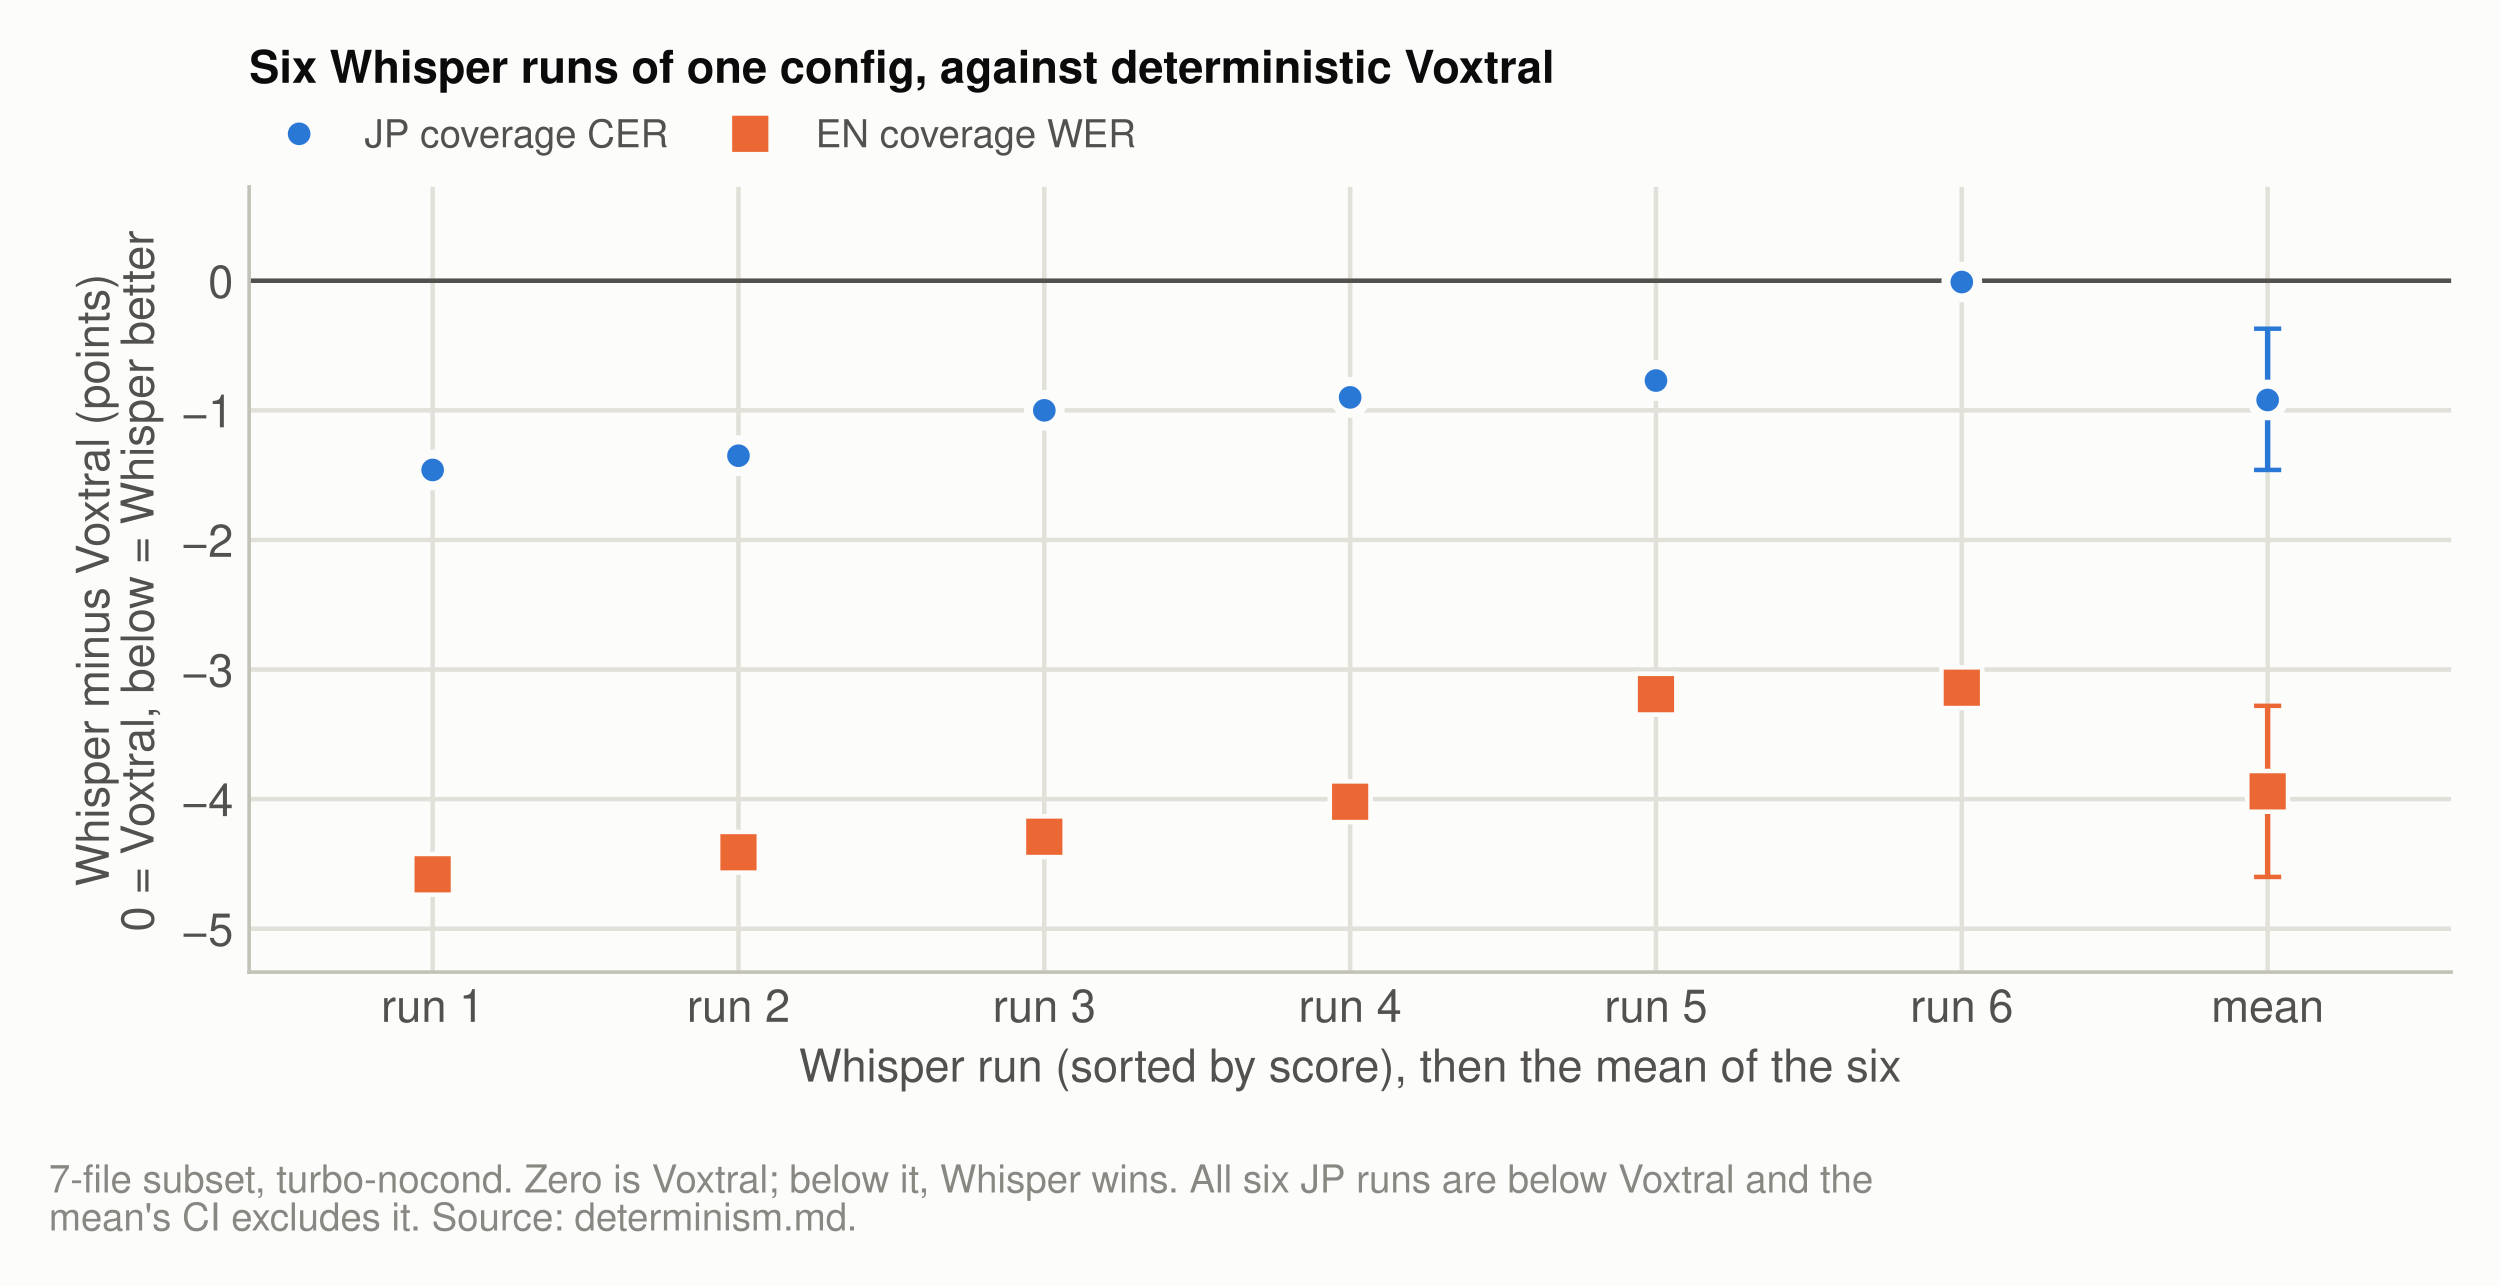
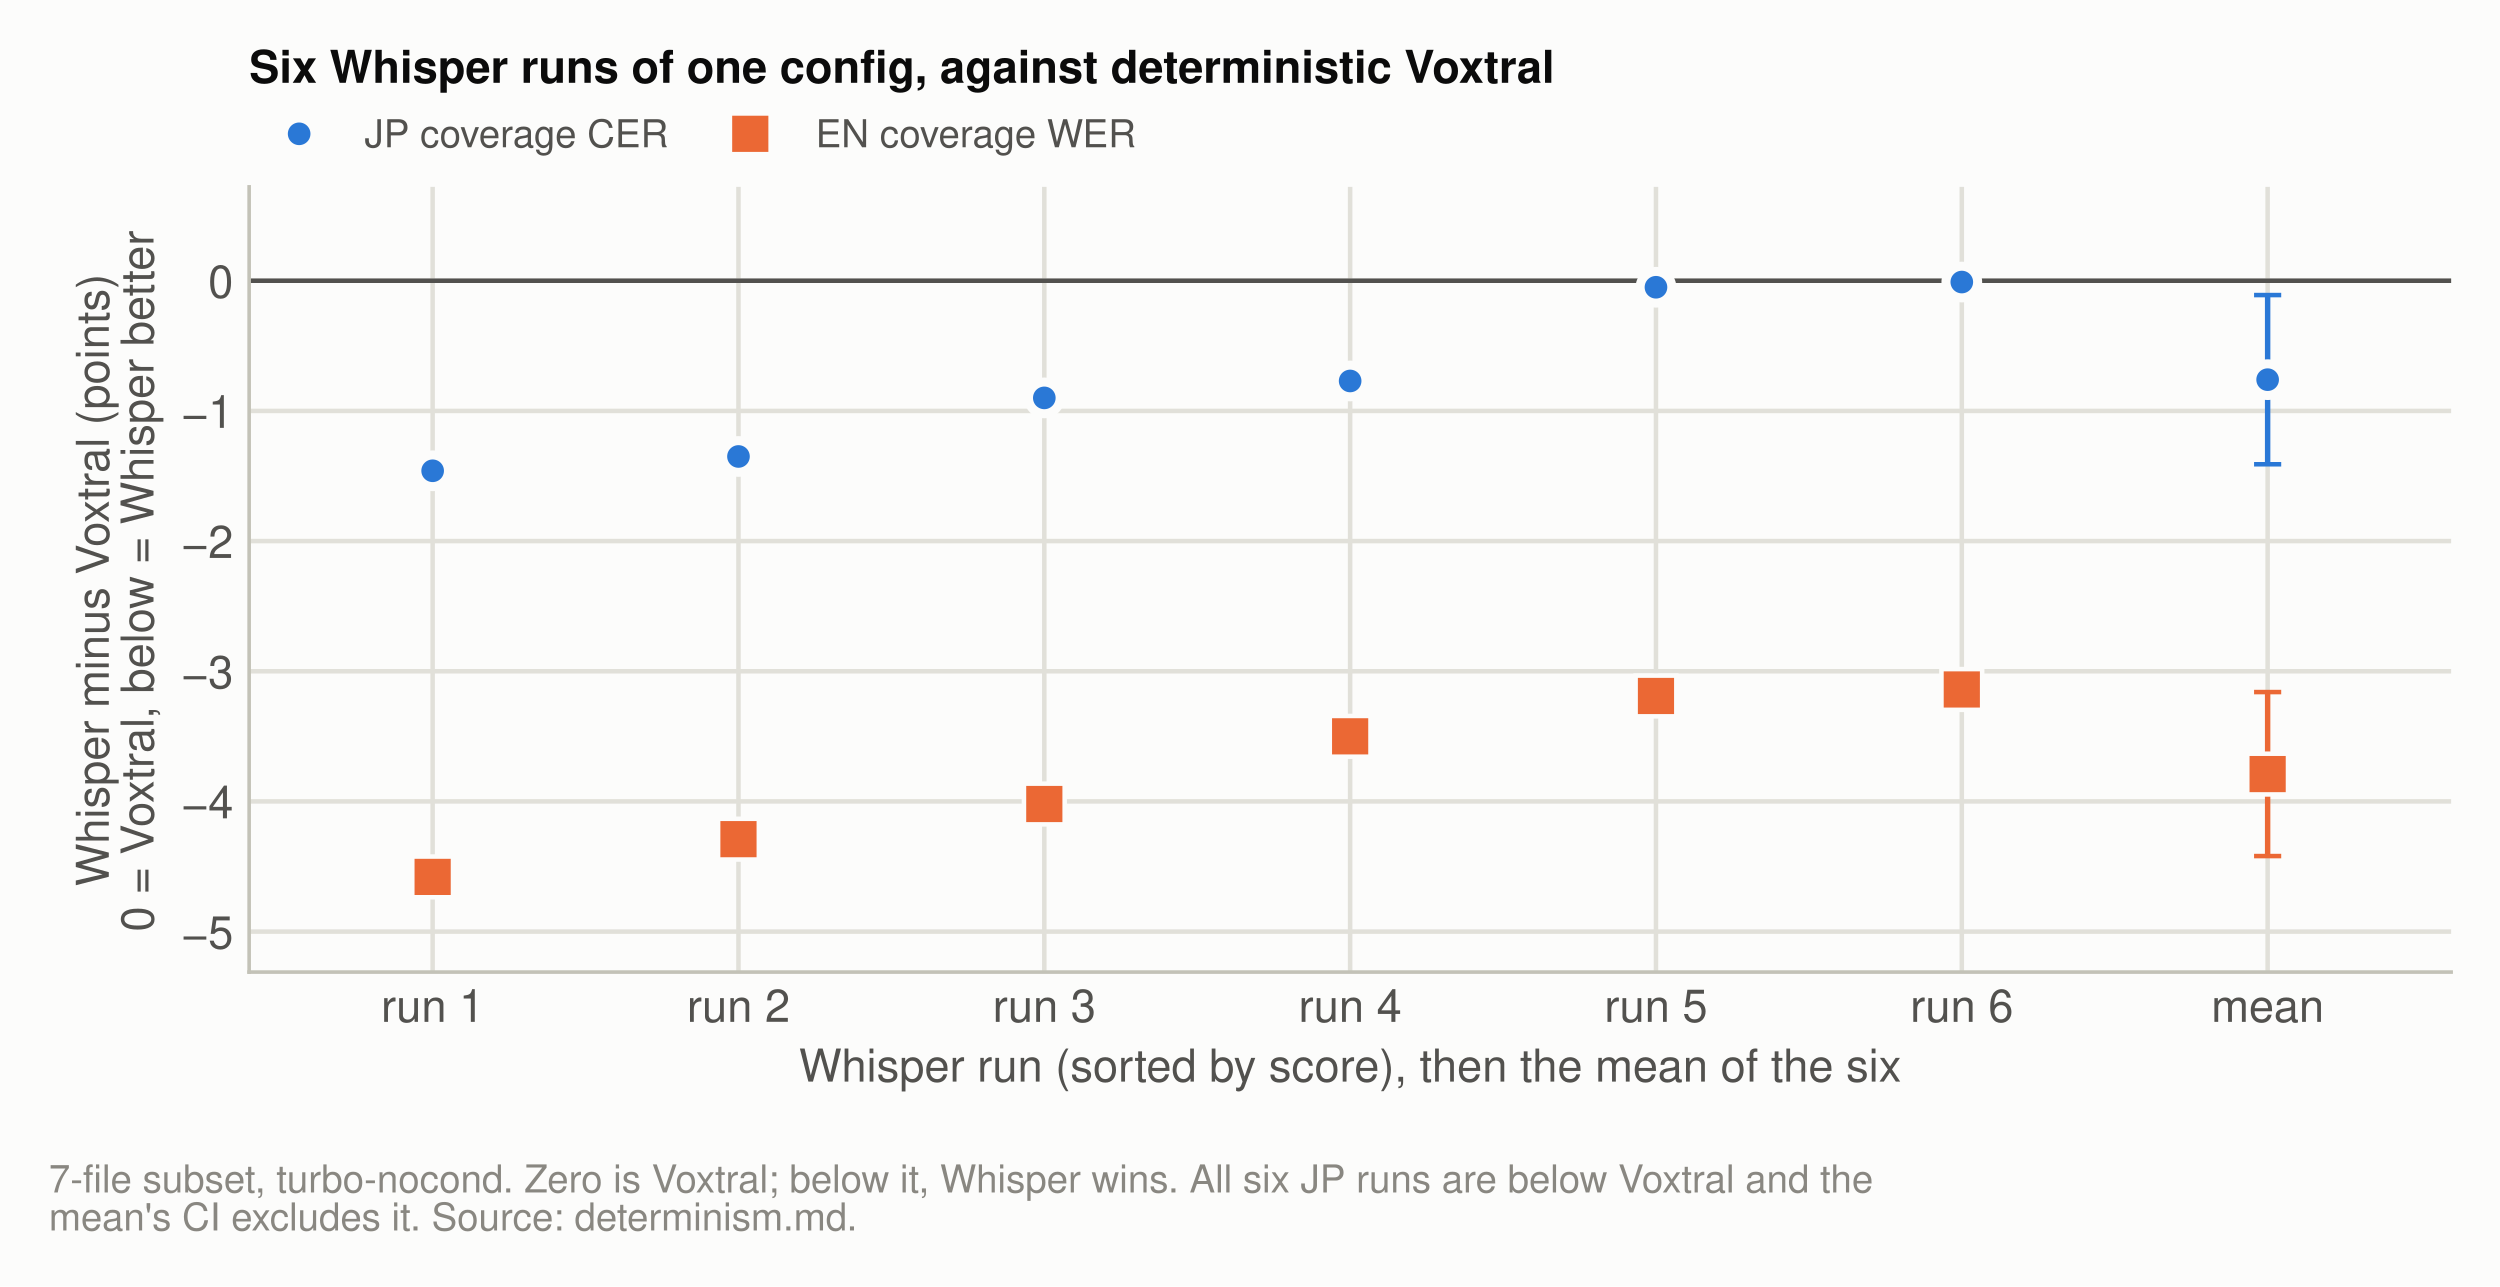
<svg xmlns="http://www.w3.org/2000/svg" xmlns:xlink="http://www.w3.org/1999/xlink" width="552.528pt" height="284.312pt" viewBox="0 0 552.528 284.312" version="1.1">
  <defs>
    <style type="text/css">*{stroke-linejoin: round; stroke-linecap: butt}</style>
  </defs>
  <g id="figure_1">
    <g id="patch_1">
      <path d="M 0 284.312  L 552.528 284.312  L 552.528 -0  L 0 -0  z " style="fill: #fcfcfb" />
    </g>
    <g id="axes_1">
      <g id="patch_2">
        <path d="M 55.064 214.841  L 541.728 214.841  L 541.728 41.3  L 55.064 41.3  z " style="fill: #fcfcfb" />
      </g>
      <g id="matplotlib.axis_1">
        <g id="xtick_1">
          <g id="line2d_1">
            <path d="M 95.619 214.841  L 95.619 41.3  " clip-path="url(#pbdebe14ab3)" style="fill: none; stroke: #e1e0d9; stroke-linecap: round" />
          </g>
          <g id="line2d_2" />
          <g id="text_1">
            <text style="font-size: 10px; font-family: 'Helvetica', 'Arial', 'DejaVu Sans'; text-anchor: middle; fill: #52514e" x="95.619" y="225.841" transform="rotate(-0 95.61906 225.8408)">run 1</text>
          </g>
        </g>
        <g id="xtick_2">
          <g id="line2d_3">
            <path d="M 163.211 214.841  L 163.211 41.3  " clip-path="url(#pbdebe14ab3)" style="fill: none; stroke: #e1e0d9; stroke-linecap: round" />
          </g>
          <g id="line2d_4" />
          <g id="text_2">
            <text style="font-size: 10px; font-family: 'Helvetica', 'Arial', 'DejaVu Sans'; text-anchor: middle; fill: #52514e" x="163.211" y="225.841" transform="rotate(-0 163.2113 225.8408)">run 2</text>
          </g>
        </g>
        <g id="xtick_3">
          <g id="line2d_5">
            <path d="M 230.804 214.841  L 230.804 41.3  " clip-path="url(#pbdebe14ab3)" style="fill: none; stroke: #e1e0d9; stroke-linecap: round" />
          </g>
          <g id="line2d_6" />
          <g id="text_3">
            <text style="font-size: 10px; font-family: 'Helvetica', 'Arial', 'DejaVu Sans'; text-anchor: middle; fill: #52514e" x="230.804" y="225.841" transform="rotate(-0 230.8036 225.8408)">run 3</text>
          </g>
        </g>
        <g id="xtick_4">
          <g id="line2d_7">
            <path d="M 298.396 214.841  L 298.396 41.3  " clip-path="url(#pbdebe14ab3)" style="fill: none; stroke: #e1e0d9; stroke-linecap: round" />
          </g>
          <g id="line2d_8" />
          <g id="text_4">
            <text style="font-size: 10px; font-family: 'Helvetica', 'Arial', 'DejaVu Sans'; text-anchor: middle; fill: #52514e" x="298.396" y="225.841" transform="rotate(-0 298.3959 225.8408)">run 4</text>
          </g>
        </g>
        <g id="xtick_5">
          <g id="line2d_9">
            <path d="M 365.988 214.841  L 365.988 41.3  " clip-path="url(#pbdebe14ab3)" style="fill: none; stroke: #e1e0d9; stroke-linecap: round" />
          </g>
          <g id="line2d_10" />
          <g id="text_5">
            <text style="font-size: 10px; font-family: 'Helvetica', 'Arial', 'DejaVu Sans'; text-anchor: middle; fill: #52514e" x="365.988" y="225.841" transform="rotate(-0 365.9881 225.8408)">run 5</text>
          </g>
        </g>
        <g id="xtick_6">
          <g id="line2d_11">
            <path d="M 433.58 214.841  L 433.58 41.3  " clip-path="url(#pbdebe14ab3)" style="fill: none; stroke: #e1e0d9; stroke-linecap: round" />
          </g>
          <g id="line2d_12" />
          <g id="text_6">
            <text style="font-size: 10px; font-family: 'Helvetica', 'Arial', 'DejaVu Sans'; text-anchor: middle; fill: #52514e" x="433.58" y="225.841" transform="rotate(-0 433.5804 225.8408)">run 6</text>
          </g>
        </g>
        <g id="xtick_7">
          <g id="line2d_13">
            <path d="M 501.173 214.841  L 501.173 41.3  " clip-path="url(#pbdebe14ab3)" style="fill: none; stroke: #e1e0d9; stroke-linecap: round" />
          </g>
          <g id="line2d_14" />
          <g id="text_7">
            <text style="font-size: 10px; font-family: 'Helvetica', 'Arial', 'DejaVu Sans'; text-anchor: middle; fill: #52514e" x="501.173" y="225.841" transform="rotate(-0 501.1726 225.8408)">mean</text>
          </g>
        </g>
        <g id="text_8">
          <text style="font-size: 10px; font-family: 'Helvetica', 'Arial', 'DejaVu Sans'; text-anchor: middle; fill: #52514e" x="298.396" y="239.04" transform="rotate(-0 298.3959 239.04)">Whisper run (sorted by score), then the mean of the six</text>
        </g>
      </g>
      <g id="matplotlib.axis_2">
        <g id="ytick_1">
          <g id="line2d_15">
-             <path d="M 55.064 205.263  L 541.728 205.263  " clip-path="url(#pbdebe14ab3)" style="fill: none; stroke: #e1e0d9; stroke-linecap: round" />
+             <path d="M 55.064 205.888  L 541.728 205.888  " clip-path="url(#pbdebe14ab3)" style="fill: none; stroke: #e1e0d9; stroke-linecap: round" />
          </g>
          <g id="line2d_16" />
          <g id="text_9">
-             <text style="font-size: 10px; font-family: 'Helvetica', 'Arial', 'DejaVu Sans'; text-anchor: end; fill: #52514e" x="51.564" y="209.013" transform="rotate(-0 51.5637 209.0126)">−5</text>
+             <text style="font-size: 10px; font-family: 'Helvetica', 'Arial', 'DejaVu Sans'; text-anchor: end; fill: #52514e" x="51.564" y="209.638" transform="rotate(-0 51.5637 209.6381)">−5</text>
          </g>
        </g>
        <g id="ytick_2">
          <g id="line2d_17">
-             <path d="M 55.064 176.62  L 541.728 176.62  " clip-path="url(#pbdebe14ab3)" style="fill: none; stroke: #e1e0d9; stroke-linecap: round" />
+             <path d="M 55.064 177.12  L 541.728 177.12  " clip-path="url(#pbdebe14ab3)" style="fill: none; stroke: #e1e0d9; stroke-linecap: round" />
          </g>
          <g id="line2d_18" />
          <g id="text_10">
-             <text style="font-size: 10px; font-family: 'Helvetica', 'Arial', 'DejaVu Sans'; text-anchor: end; fill: #52514e" x="51.564" y="180.37" transform="rotate(-0 51.5637 180.3699)">−4</text>
+             <text style="font-size: 10px; font-family: 'Helvetica', 'Arial', 'DejaVu Sans'; text-anchor: end; fill: #52514e" x="51.564" y="180.87" transform="rotate(-0 51.5637 180.87)">−4</text>
          </g>
        </g>
        <g id="ytick_3">
          <g id="line2d_19">
-             <path d="M 55.064 147.977  L 541.728 147.977  " clip-path="url(#pbdebe14ab3)" style="fill: none; stroke: #e1e0d9; stroke-linecap: round" />
+             <path d="M 55.064 148.352  L 541.728 148.352  " clip-path="url(#pbdebe14ab3)" style="fill: none; stroke: #e1e0d9; stroke-linecap: round" />
          </g>
          <g id="line2d_20" />
          <g id="text_11">
-             <text style="font-size: 10px; font-family: 'Helvetica', 'Arial', 'DejaVu Sans'; text-anchor: end; fill: #52514e" x="51.564" y="151.727" transform="rotate(-0 51.5637 151.7271)">−3</text>
+             <text style="font-size: 10px; font-family: 'Helvetica', 'Arial', 'DejaVu Sans'; text-anchor: end; fill: #52514e" x="51.564" y="152.102" transform="rotate(-0 51.5637 152.1019)">−3</text>
          </g>
        </g>
        <g id="ytick_4">
          <g id="line2d_21">
-             <path d="M 55.064 119.334  L 541.728 119.334  " clip-path="url(#pbdebe14ab3)" style="fill: none; stroke: #e1e0d9; stroke-linecap: round" />
+             <path d="M 55.064 119.584  L 541.728 119.584  " clip-path="url(#pbdebe14ab3)" style="fill: none; stroke: #e1e0d9; stroke-linecap: round" />
          </g>
          <g id="line2d_22" />
          <g id="text_12">
-             <text style="font-size: 10px; font-family: 'Helvetica', 'Arial', 'DejaVu Sans'; text-anchor: end; fill: #52514e" x="51.564" y="123.084" transform="rotate(-0 51.5637 123.0843)">−2</text>
+             <text style="font-size: 10px; font-family: 'Helvetica', 'Arial', 'DejaVu Sans'; text-anchor: end; fill: #52514e" x="51.564" y="123.334" transform="rotate(-0 51.5637 123.3338)">−2</text>
          </g>
        </g>
        <g id="ytick_5">
          <g id="line2d_23">
-             <path d="M 55.064 90.692  L 541.728 90.692  " clip-path="url(#pbdebe14ab3)" style="fill: none; stroke: #e1e0d9; stroke-linecap: round" />
+             <path d="M 55.064 90.816  L 541.728 90.816  " clip-path="url(#pbdebe14ab3)" style="fill: none; stroke: #e1e0d9; stroke-linecap: round" />
          </g>
          <g id="line2d_24" />
          <g id="text_13">
-             <text style="font-size: 10px; font-family: 'Helvetica', 'Arial', 'DejaVu Sans'; text-anchor: end; fill: #52514e" x="51.564" y="94.442" transform="rotate(-0 51.5637 94.44158)">−1</text>
+             <text style="font-size: 10px; font-family: 'Helvetica', 'Arial', 'DejaVu Sans'; text-anchor: end; fill: #52514e" x="51.564" y="94.566" transform="rotate(-0 51.5637 94.56568)">−1</text>
          </g>
        </g>
        <g id="ytick_6">
          <g id="line2d_25">
-             <path d="M 55.064 62.049  L 541.728 62.049  " clip-path="url(#pbdebe14ab3)" style="fill: none; stroke: #e1e0d9; stroke-linecap: round" />
+             <path d="M 55.064 62.048  L 541.728 62.048  " clip-path="url(#pbdebe14ab3)" style="fill: none; stroke: #e1e0d9; stroke-linecap: round" />
          </g>
          <g id="line2d_26" />
          <g id="text_14">
-             <text style="font-size: 10px; font-family: 'Helvetica', 'Arial', 'DejaVu Sans'; text-anchor: end; fill: #52514e" x="51.564" y="65.799" transform="rotate(-0 51.5637 65.79882)">0</text>
+             <text style="font-size: 10px; font-family: 'Helvetica', 'Arial', 'DejaVu Sans'; text-anchor: end; fill: #52514e" x="51.564" y="65.798" transform="rotate(-0 51.5637 65.79757)">0</text>
          </g>
        </g>
        <g id="text_15">
          <text style="font-size: 10px; font-family: 'Helvetica', 'Arial', 'DejaVu Sans'; fill: #52514e" transform="translate(24.04661 195.8696) rotate(-90)">Whisper minus Voxtral (points)</text>
          <text style="font-size: 10px; font-family: 'Helvetica', 'Arial', 'DejaVu Sans'; fill: #52514e" transform="translate(33.92884 205.8868) rotate(-90)">0 = Voxtral, below = Whisper better</text>
        </g>
      </g>
      <g id="line2d_27">
-         <path d="M 55.064 62.049  L 541.728 62.049  " clip-path="url(#pbdebe14ab3)" style="fill: none; stroke: #52514e; stroke-linecap: round" />
+         <path d="M 55.064 62.048  L 541.728 62.048  " clip-path="url(#pbdebe14ab3)" style="fill: none; stroke: #52514e; stroke-linecap: round" />
      </g>
      <g id="LineCollection_1">
-         <path d="M 501.173 103.867  L 501.173 72.647  " clip-path="url(#pbdebe14ab3)" style="fill: none; stroke: #2a78d6; stroke-width: 1.2" />
+         <path d="M 501.173 102.611  L 501.173 65.212  " clip-path="url(#pbdebe14ab3)" style="fill: none; stroke: #2a78d6; stroke-width: 1.2" />
      </g>
      <g id="line2d_28">
        <defs>
          <path id="mce53c60047" d="M 3 0  L -3 -0  " style="stroke: #2a78d6" />
        </defs>
        <g clip-path="url(#pbdebe14ab3)">
-           <use xlink:href="#mce53c60047" x="501.173" y="103.867" style="fill: #1f77b4; stroke: #2a78d6" />
+           <use xlink:href="#mce53c60047" x="501.173" y="102.611" style="fill: #1f77b4; stroke: #2a78d6" />
        </g>
      </g>
      <g id="line2d_29">
        <g clip-path="url(#pbdebe14ab3)">
-           <use xlink:href="#mce53c60047" x="501.173" y="72.647" style="fill: #1f77b4; stroke: #2a78d6" />
+           <use xlink:href="#mce53c60047" x="501.173" y="65.212" style="fill: #1f77b4; stroke: #2a78d6" />
        </g>
      </g>
      <g id="LineCollection_2">
-         <path d="M 501.173 193.806  L 501.173 155.997  " clip-path="url(#pbdebe14ab3)" style="fill: none; stroke: #eb6834; stroke-width: 1.2" />
+         <path d="M 501.173 189.203  L 501.173 152.955  " clip-path="url(#pbdebe14ab3)" style="fill: none; stroke: #eb6834; stroke-width: 1.2" />
      </g>
      <g id="line2d_30">
        <defs>
          <path id="m1107c26d89" d="M 3 0  L -3 -0  " style="stroke: #eb6834" />
        </defs>
        <g clip-path="url(#pbdebe14ab3)">
-           <use xlink:href="#m1107c26d89" x="501.173" y="193.806" style="fill: #1f77b4; stroke: #eb6834" />
+           <use xlink:href="#m1107c26d89" x="501.173" y="189.203" style="fill: #1f77b4; stroke: #eb6834" />
        </g>
      </g>
      <g id="line2d_31">
        <g clip-path="url(#pbdebe14ab3)">
-           <use xlink:href="#m1107c26d89" x="501.173" y="155.997" style="fill: #1f77b4; stroke: #eb6834" />
+           <use xlink:href="#m1107c26d89" x="501.173" y="152.955" style="fill: #1f77b4; stroke: #eb6834" />
        </g>
      </g>
      <g id="patch_3">
        <path d="M 55.064 214.841  L 55.064 41.3  " style="fill: none; stroke: #c3c2b7; stroke-width: 0.8; stroke-linejoin: miter; stroke-linecap: square" />
      </g>
      <g id="patch_4">
        <path d="M 55.064 214.841  L 541.728 214.841  " style="fill: none; stroke: #c3c2b7; stroke-width: 0.8; stroke-linejoin: miter; stroke-linecap: square" />
      </g>
      <g id="line2d_32">
        <defs>
          <path id="me25996a3b5" d="M 0 3.5  C 0.928 3.5 1.819 3.131 2.475 2.475  C 3.131 1.819 3.5 0.928 3.5 0  C 3.5 -0.928 3.131 -1.819 2.475 -2.475  C 1.819 -3.131 0.928 -3.5 0 -3.5  C -0.928 -3.5 -1.819 -3.131 -2.475 -2.475  C -3.131 -1.819 -3.5 -0.928 -3.5 0  C -3.5 0.928 -3.131 1.819 -2.475 2.475  C -1.819 3.131 -0.928 3.5 0 3.5  z " style="stroke: #fcfcfb; stroke-width: 2" />
        </defs>
        <g clip-path="url(#pbdebe14ab3)">
-           <use xlink:href="#me25996a3b5" x="95.619" y="103.867" style="fill: #2a78d6; stroke: #fcfcfb; stroke-width: 2" />
-           <use xlink:href="#me25996a3b5" x="163.211" y="100.717" style="fill: #2a78d6; stroke: #fcfcfb; stroke-width: 2" />
-           <use xlink:href="#me25996a3b5" x="230.804" y="90.692" style="fill: #2a78d6; stroke: #fcfcfb; stroke-width: 2" />
-           <use xlink:href="#me25996a3b5" x="298.396" y="87.827" style="fill: #2a78d6; stroke: #fcfcfb; stroke-width: 2" />
-           <use xlink:href="#me25996a3b5" x="365.988" y="84.104" style="fill: #2a78d6; stroke: #fcfcfb; stroke-width: 2" />
+           <use xlink:href="#me25996a3b5" x="95.619" y="104.049" style="fill: #2a78d6; stroke: #fcfcfb; stroke-width: 2" />
+           <use xlink:href="#me25996a3b5" x="163.211" y="100.885" style="fill: #2a78d6; stroke: #fcfcfb; stroke-width: 2" />
+           <use xlink:href="#me25996a3b5" x="230.804" y="87.939" style="fill: #2a78d6; stroke: #fcfcfb; stroke-width: 2" />
+           <use xlink:href="#me25996a3b5" x="298.396" y="84.199" style="fill: #2a78d6; stroke: #fcfcfb; stroke-width: 2" />
+           <use xlink:href="#me25996a3b5" x="365.988" y="63.486" style="fill: #2a78d6; stroke: #fcfcfb; stroke-width: 2" />
          <use xlink:href="#me25996a3b5" x="433.58" y="62.335" style="fill: #2a78d6; stroke: #fcfcfb; stroke-width: 2" />
-           <use xlink:href="#me25996a3b5" x="501.173" y="88.4" style="fill: #2a78d6; stroke: #fcfcfb; stroke-width: 2" />
+           <use xlink:href="#me25996a3b5" x="501.173" y="83.911" style="fill: #2a78d6; stroke: #fcfcfb; stroke-width: 2" />
        </g>
      </g>
      <g id="line2d_33">
        <defs>
          <path id="m1132983ee9" d="M -4.5 4.5  L 4.5 4.5  L 4.5 -4.5  L -4.5 -4.5  z " style="stroke: #fcfcfb; stroke-linejoin: miter" />
        </defs>
        <g clip-path="url(#pbdebe14ab3)">
-           <use xlink:href="#m1132983ee9" x="95.619" y="193.233" style="fill: #eb6834; stroke: #fcfcfb; stroke-linejoin: miter" />
-           <use xlink:href="#m1132983ee9" x="163.211" y="188.363" style="fill: #eb6834; stroke: #fcfcfb; stroke-linejoin: miter" />
-           <use xlink:href="#m1132983ee9" x="230.804" y="184.926" style="fill: #eb6834; stroke: #fcfcfb; stroke-linejoin: miter" />
-           <use xlink:href="#m1132983ee9" x="298.396" y="177.193" style="fill: #eb6834; stroke: #fcfcfb; stroke-linejoin: miter" />
-           <use xlink:href="#m1132983ee9" x="365.988" y="153.419" style="fill: #eb6834; stroke: #fcfcfb; stroke-linejoin: miter" />
-           <use xlink:href="#m1132983ee9" x="433.58" y="151.987" style="fill: #eb6834; stroke: #fcfcfb; stroke-linejoin: miter" />
-           <use xlink:href="#m1132983ee9" x="501.173" y="174.901" style="fill: #eb6834; stroke: #fcfcfb; stroke-linejoin: miter" />
+           <use xlink:href="#m1132983ee9" x="95.619" y="193.806" style="fill: #eb6834; stroke: #fcfcfb; stroke-linejoin: miter" />
+           <use xlink:href="#m1132983ee9" x="163.211" y="185.463" style="fill: #eb6834; stroke: #fcfcfb; stroke-linejoin: miter" />
+           <use xlink:href="#m1132983ee9" x="230.804" y="177.695" style="fill: #eb6834; stroke: #fcfcfb; stroke-linejoin: miter" />
+           <use xlink:href="#m1132983ee9" x="298.396" y="162.736" style="fill: #eb6834; stroke: #fcfcfb; stroke-linejoin: miter" />
+           <use xlink:href="#m1132983ee9" x="365.988" y="153.818" style="fill: #eb6834; stroke: #fcfcfb; stroke-linejoin: miter" />
+           <use xlink:href="#m1132983ee9" x="433.58" y="152.379" style="fill: #eb6834; stroke: #fcfcfb; stroke-linejoin: miter" />
+           <use xlink:href="#m1132983ee9" x="501.173" y="171.079" style="fill: #eb6834; stroke: #fcfcfb; stroke-linejoin: miter" />
        </g>
      </g>
      <g id="text_16">
        <text style="font-weight: 700; font-size: 10px; font-family: 'Helvetica', 'Arial', 'DejaVu Sans'; text-anchor: start; fill: #0b0b0b" x="55.064" y="18.3" transform="rotate(-0 55.0637 18.3)">Six Whisper runs of one config, against deterministic Voxtral</text>
      </g>
      <g id="legend_1">
        <g id="line2d_34">
          <g>
            <use xlink:href="#me25996a3b5" x="66.114" y="29.574" style="fill: #2a78d6; stroke: #fcfcfb; stroke-width: 2" />
          </g>
        </g>
        <g id="text_17">
          <text style="font-size: 8.5px; font-family: 'Helvetica', 'Arial', 'DejaVu Sans'; text-anchor: start; fill: #52514e" x="80.564" y="32.549" transform="rotate(-0 80.5637 32.54856)">JP coverage CER</text>
        </g>
        <g id="line2d_35">
          <g>
            <use xlink:href="#m1132983ee9" x="165.819" y="29.574" style="fill: #eb6834; stroke: #fcfcfb; stroke-linejoin: miter" />
          </g>
        </g>
        <g id="text_18">
          <text style="font-size: 8.5px; font-family: 'Helvetica', 'Arial', 'DejaVu Sans'; text-anchor: start; fill: #52514e" x="180.269" y="32.549" transform="rotate(-0 180.2687 32.54856)">EN coverage WER</text>
        </g>
      </g>
    </g>
    <g id="text_19">
      <text style="font-size: 8.5px; font-family: 'Helvetica', 'Arial', 'DejaVu Sans'; fill: #898781" transform="translate(10.8 263.5416)">7-file subset, turbo-nocond. Zero is Voxtral; below it, Whisper wins. All six JP runs are below Voxtral and the</text>
      <text style="font-size: 8.5px; font-family: 'Helvetica', 'Arial', 'DejaVu Sans'; fill: #898781" transform="translate(10.8 271.9415)">mean's CI excludes it. Source: determinism.md.</text>
    </g>
  </g>
  <defs>
    <clipPath id="pbdebe14ab3">
      <rect x="55.064" y="41.3" width="486.664" height="173.541" />
    </clipPath>
  </defs>
</svg>
